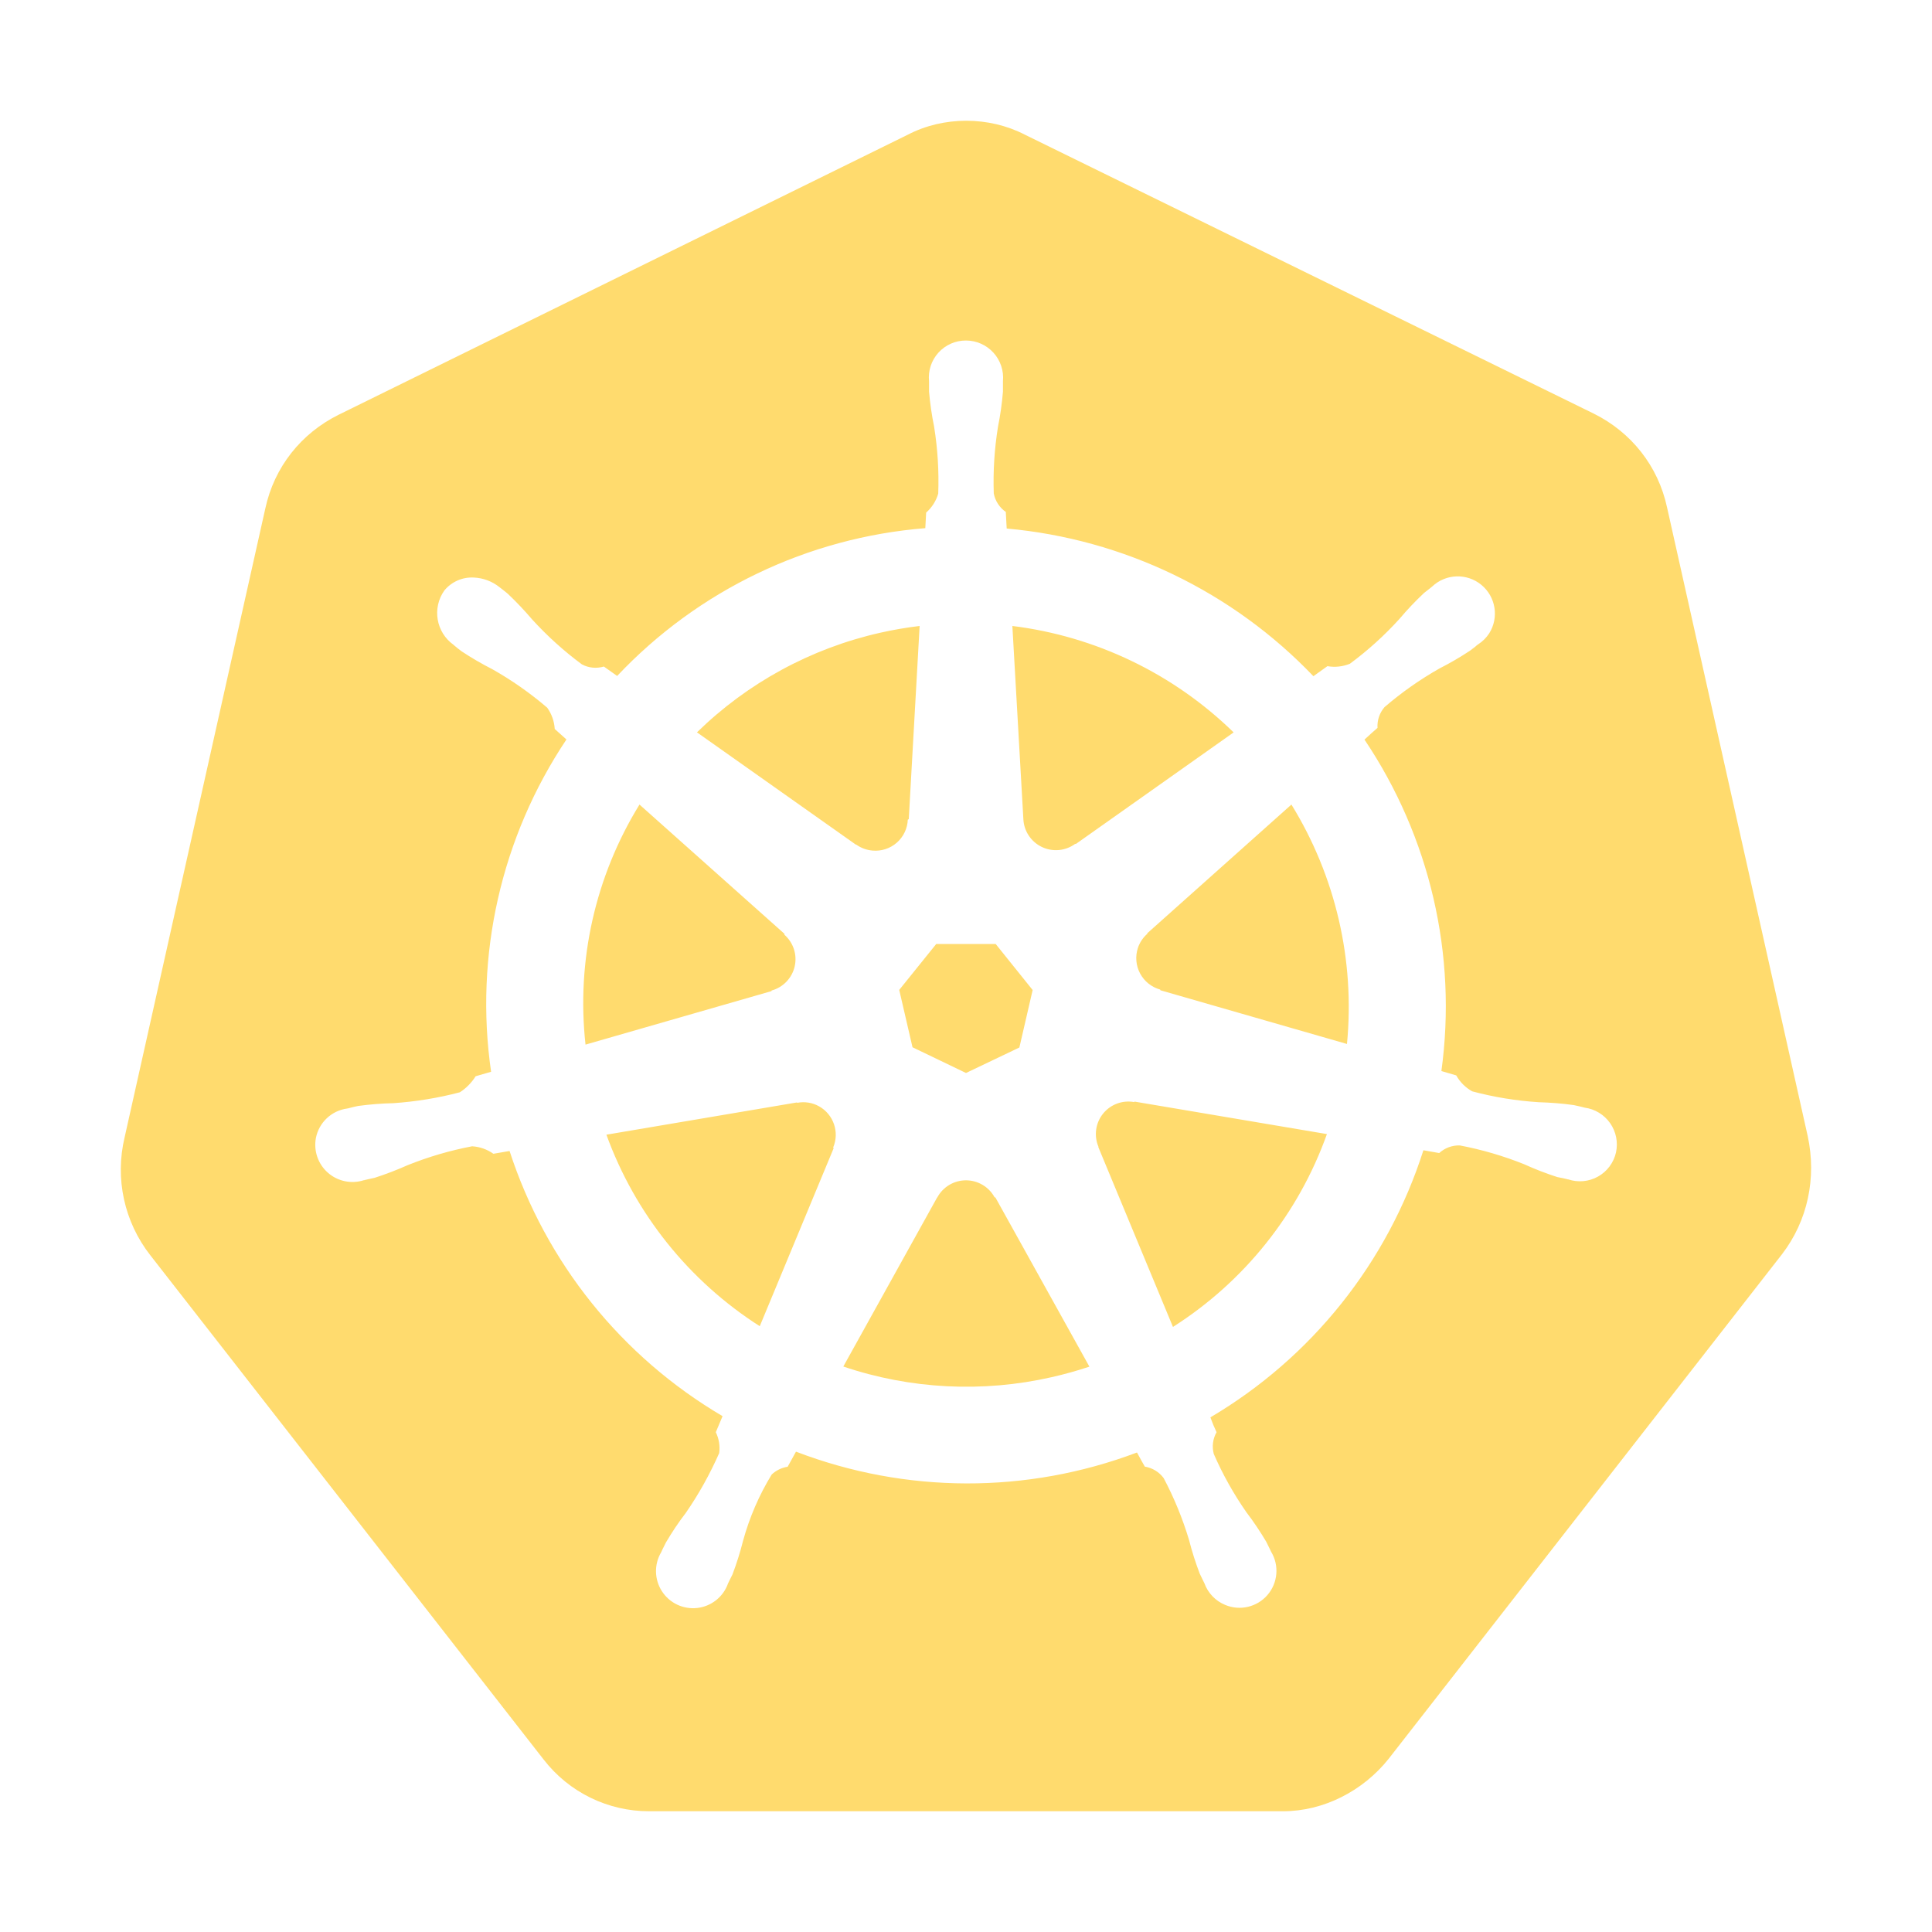
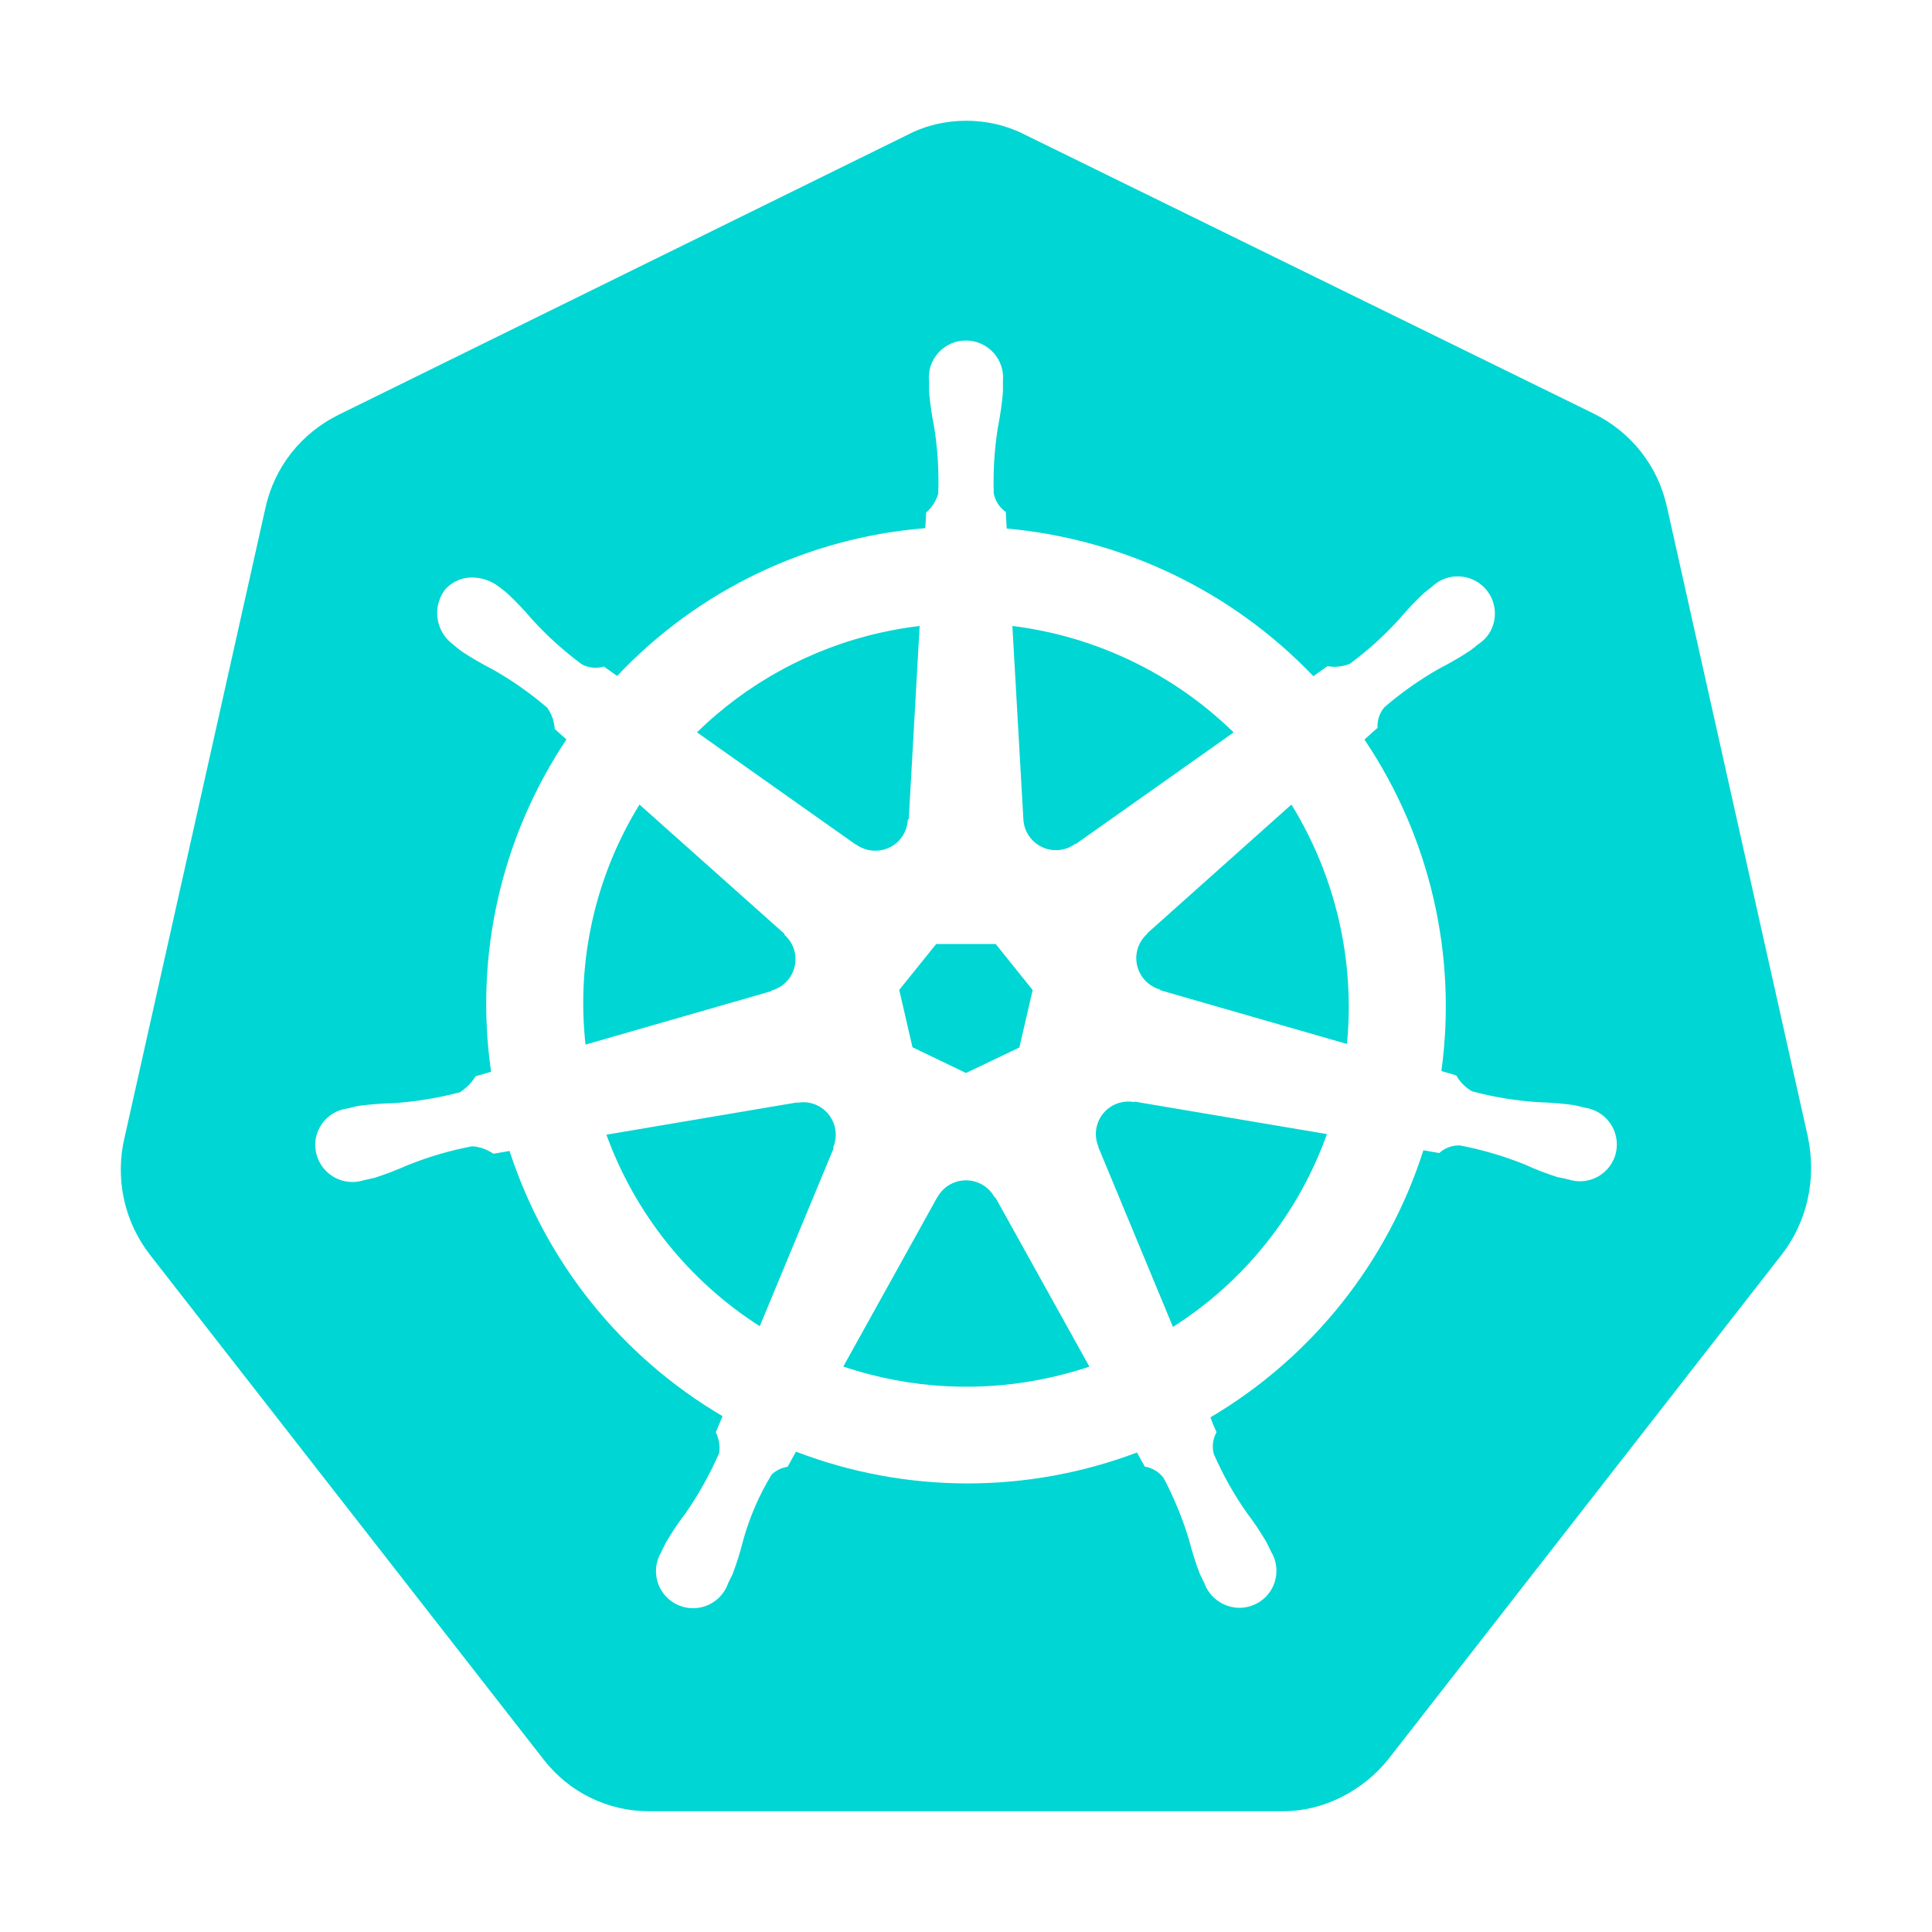
<svg xmlns="http://www.w3.org/2000/svg" viewBox="0 0 16 16" fill="none">
  <g id="SVGRepo_bgCarrier" stroke-width="0" />
-   <g id="SVGRepo_tracerCarrier" stroke-linecap="round" stroke-linejoin="round" stroke="#CCCCCC" stroke-width="0.992" />
+   <g id="SVGRepo_tracerCarrier" stroke-linecap="round" stroke-linejoin="round" stroke="#f7f7f8" stroke-width="0.992" />
  <g id="SVGRepo_iconCarrier">
-     <path fill="#FFDB6E" fill-rule="evenodd" d="M5.374 15c-.335 0-.66-.153-.874-.431l-3.254-4.172a1.15 1.15 0 01-.214-.978l1.165-5.207c.074-.345.298-.623.605-.776l4.715-2.32c.15-.078.317-.116.485-.116.168 0 .335.038.485.115L13.2 3.426c.308.153.532.432.606.777l1.165 5.207c.074.345 0 .7-.214.978L11.5 14.566c-.214.268-.54.434-.875.434h-5.25zm7.718-5.835l.031.008a.308.308 0 01.26.371.306.306 0 01-.396.223h-.004l-.003-.001-.003-.001-.03-.007-.05-.01a2.548 2.548 0 01-.274-.106 2.87 2.87 0 00-.533-.156.242.242 0 00-.171.063 4.76 4.76 0 00-.131-.023 3.972 3.972 0 01-1.764 2.212c.015.042.032.083.051.123a.239.239 0 00-.023.18c.074.17.165.332.271.484.06.078.114.16.164.244l.028.057.012.025a.306.306 0 01-.381.44.307.307 0 01-.172-.18 2.608 2.608 0 00-.01-.02l-.028-.058a2.545 2.545 0 01-.089-.28 2.835 2.835 0 00-.21-.512.242.242 0 00-.156-.095 5.926 5.926 0 01-.03-.053l-.035-.064a3.97 3.97 0 01-2.824-.007l-.069.125a.249.249 0 00-.132.064c-.104.17-.184.355-.237.548a2.525 2.525 0 01-.088.28l-.025.05-.013.027v.001a.307.307 0 11-.553-.261l.014-.03.026-.052c.05-.085.104-.166.164-.244.108-.156.2-.322.277-.496a.302.302 0 00-.028-.173l.056-.133A3.972 3.972 0 014.22 9.532l-.134.023a.34.34 0 00-.176-.062 2.872 2.872 0 00-.533.156c-.09.04-.181.075-.274.105l-.05.011-.03.007H3.02l-.002.002h-.005a.308.308 0 01-.397-.349.306.306 0 01.261-.245l.004-.001h.003l.006-.002c.024-.006.054-.014.076-.018.097-.013.195-.021.293-.023.186-.013.37-.043.549-.09a.422.422 0 00.131-.133l.128-.037a3.938 3.938 0 01.624-2.752l-.097-.087a.338.338 0 00-.062-.176 2.854 2.854 0 00-.455-.319 2.557 2.557 0 01-.254-.148 1.129 1.129 0 01-.063-.05l-.004-.004a.323.323 0 01-.076-.45.295.295 0 01.244-.107.365.365 0 01.213.08l.022.017c.016.013.034.026.046.037.071.067.139.139.202.213.125.137.263.262.412.372.056.03.121.036.182.018l.11.078a3.938 3.938 0 012.552-1.224l.007-.129a.332.332 0 00.1-.157 2.844 2.844 0 00-.034-.554 2.555 2.555 0 01-.042-.29v-.053-.025-.004-.004A.306.306 0 018 2.82a.308.308 0 01.306.337v.087a2.53 2.53 0 01-.041.29 2.85 2.85 0 00-.035.553.242.242 0 00.1.153v.007l.007.13c.967.087 1.87.522 2.54 1.223l.116-.083a.34.34 0 00.186-.02c.149-.11.287-.235.412-.373a2.53 2.53 0 01.202-.213l.051-.04.017-.014a.308.308 0 01.472.388.307.307 0 01-.09.09c-.008.005-.017.012-.025.02l-.043.033a2.549 2.549 0 01-.254.148 2.865 2.865 0 00-.455.32.24.24 0 00-.058.172 4.458 4.458 0 01-.05.044l-.058.053c.542.806.769 1.783.637 2.745l.123.036c.031.056.077.101.132.132.18.048.364.078.55.09.097.003.195.01.292.024l.058.013zm-2.875-3.1l-1.308.925-.004-.002a.27.27 0 01-.43-.205v-.001l-.091-1.598a3.183 3.183 0 011.833.882zM7.754 7.818h.492l.306.381-.11.476L8 8.886l-.443-.213-.11-.475.307-.381zM7.29 5.24c.107-.024.216-.043.326-.056l-.09 1.6-.008.004a.268.268 0 01-.293.256.27.27 0 01-.135-.05l-.002.001-1.316-.93c.419-.41.945-.696 1.518-.825zM5.296 6.663l1.201 1.071-.001.007a.269.269 0 01-.106.462l-.001.005-1.54.443a3.134 3.134 0 01.447-1.988zm1.608 2.846l-.612 1.474a3.16 3.16 0 01-1.27-1.586L6.6 9.13l.003.003a.265.265 0 01.18.029.27.27 0 01.117.341l.004.006zm1.806 1.896c-.572.13-1.17.1-1.726-.088l.777-1.4h.001a.27.27 0 01.475-.001h.006l.779 1.402a3.286 3.286 0 01-.312.087zm1.004-.416L9.096 9.5l.001-.003a.269.269 0 01.296-.37l.003-.004 1.593.269a3.147 3.147 0 01-1.275 1.597zm1.442-2.343L9.61 8.201l-.002-.006a.27.27 0 01-.185-.343.27.27 0 01.08-.12L9.5 7.73l1.195-1.067c.366.594.527 1.29.46 1.983z" clip-rule="evenodd" />
+     <path fill="#00d6d3" fill-rule="evenodd" d="M5.374 15c-.335 0-.66-.153-.874-.431l-3.254-4.172a1.15 1.15 0 01-.214-.978l1.165-5.207c.074-.345.298-.623.605-.776l4.715-2.32c.15-.078.317-.116.485-.116.168 0 .335.038.485.115L13.2 3.426c.308.153.532.432.606.777l1.165 5.207c.074.345 0 .7-.214.978L11.5 14.566c-.214.268-.54.434-.875.434h-5.25zm7.718-5.835l.031.008a.308.308 0 01.26.371.306.306 0 01-.396.223h-.004l-.003-.001-.003-.001-.03-.007-.05-.01a2.548 2.548 0 01-.274-.106 2.87 2.87 0 00-.533-.156.242.242 0 00-.171.063 4.76 4.76 0 00-.131-.023 3.972 3.972 0 01-1.764 2.212c.015.042.032.083.051.123a.239.239 0 00-.023.18c.074.17.165.332.271.484.06.078.114.16.164.244l.028.057.012.025a.306.306 0 01-.381.44.307.307 0 01-.172-.18 2.608 2.608 0 00-.01-.02l-.028-.058a2.545 2.545 0 01-.089-.28 2.835 2.835 0 00-.21-.512.242.242 0 00-.156-.095 5.926 5.926 0 01-.03-.053l-.035-.064a3.97 3.97 0 01-2.824-.007l-.069.125a.249.249 0 00-.132.064c-.104.17-.184.355-.237.548a2.525 2.525 0 01-.088.28l-.025.05-.013.027v.001a.307.307 0 11-.553-.261l.014-.03.026-.052c.05-.085.104-.166.164-.244.108-.156.2-.322.277-.496a.302.302 0 00-.028-.173l.056-.133A3.972 3.972 0 014.22 9.532l-.134.023a.34.34 0 00-.176-.062 2.872 2.872 0 00-.533.156c-.09.04-.181.075-.274.105l-.05.011-.03.007H3.02l-.002.002h-.005a.308.308 0 01-.397-.349.306.306 0 01.261-.245l.004-.001h.003l.006-.002c.024-.006.054-.014.076-.018.097-.013.195-.021.293-.023.186-.013.37-.043.549-.09a.422.422 0 00.131-.133l.128-.037a3.938 3.938 0 01.624-2.752l-.097-.087a.338.338 0 00-.062-.176 2.854 2.854 0 00-.455-.319 2.557 2.557 0 01-.254-.148 1.129 1.129 0 01-.063-.05l-.004-.004a.323.323 0 01-.076-.45.295.295 0 01.244-.107.365.365 0 01.213.08l.022.017c.016.013.034.026.046.037.071.067.139.139.202.213.125.137.263.262.412.372.056.03.121.036.182.018l.11.078a3.938 3.938 0 012.552-1.224l.007-.129a.332.332 0 00.1-.157 2.844 2.844 0 00-.034-.554 2.555 2.555 0 01-.042-.29v-.053-.025-.004-.004A.306.306 0 018 2.82a.308.308 0 01.306.337v.087a2.53 2.53 0 01-.041.29 2.85 2.85 0 00-.035.553.242.242 0 00.1.153v.007l.007.13c.967.087 1.87.522 2.54 1.223l.116-.083a.34.34 0 00.186-.02c.149-.11.287-.235.412-.373a2.53 2.53 0 01.202-.213l.051-.04.017-.014a.308.308 0 01.472.388.307.307 0 01-.09.09c-.008.005-.017.012-.025.02l-.043.033a2.549 2.549 0 01-.254.148 2.865 2.865 0 00-.455.32.24.24 0 00-.058.172 4.458 4.458 0 01-.05.044l-.058.053c.542.806.769 1.783.637 2.745l.123.036c.031.056.077.101.132.132.18.048.364.078.55.09.097.003.195.01.292.024l.058.013zm-2.875-3.1l-1.308.925-.004-.002a.27.27 0 01-.43-.205v-.001l-.091-1.598a3.183 3.183 0 011.833.882zM7.754 7.818h.492l.306.381-.11.476L8 8.886l-.443-.213-.11-.475.307-.381zM7.29 5.24c.107-.024.216-.043.326-.056l-.09 1.6-.008.004a.268.268 0 01-.293.256.27.27 0 01-.135-.05l-.002.001-1.316-.93c.419-.41.945-.696 1.518-.825zM5.296 6.663l1.201 1.071-.001.007a.269.269 0 01-.106.462l-.001.005-1.54.443a3.134 3.134 0 01.447-1.988zm1.608 2.846l-.612 1.474a3.16 3.16 0 01-1.27-1.586L6.6 9.13l.003.003a.265.265 0 01.18.029.27.27 0 01.117.341l.004.006zm1.806 1.896c-.572.13-1.17.1-1.726-.088l.777-1.4h.001a.27.27 0 01.475-.001h.006l.779 1.402a3.286 3.286 0 01-.312.087zm1.004-.416L9.096 9.5l.001-.003a.269.269 0 01.296-.37l.003-.004 1.593.269a3.147 3.147 0 01-1.275 1.597zm1.442-2.343L9.61 8.201l-.002-.006a.27.27 0 01-.185-.343.27.27 0 01.08-.12L9.5 7.73l1.195-1.067c.366.594.527 1.29.46 1.983z" clip-rule="evenodd" />
  </g>
</svg>
